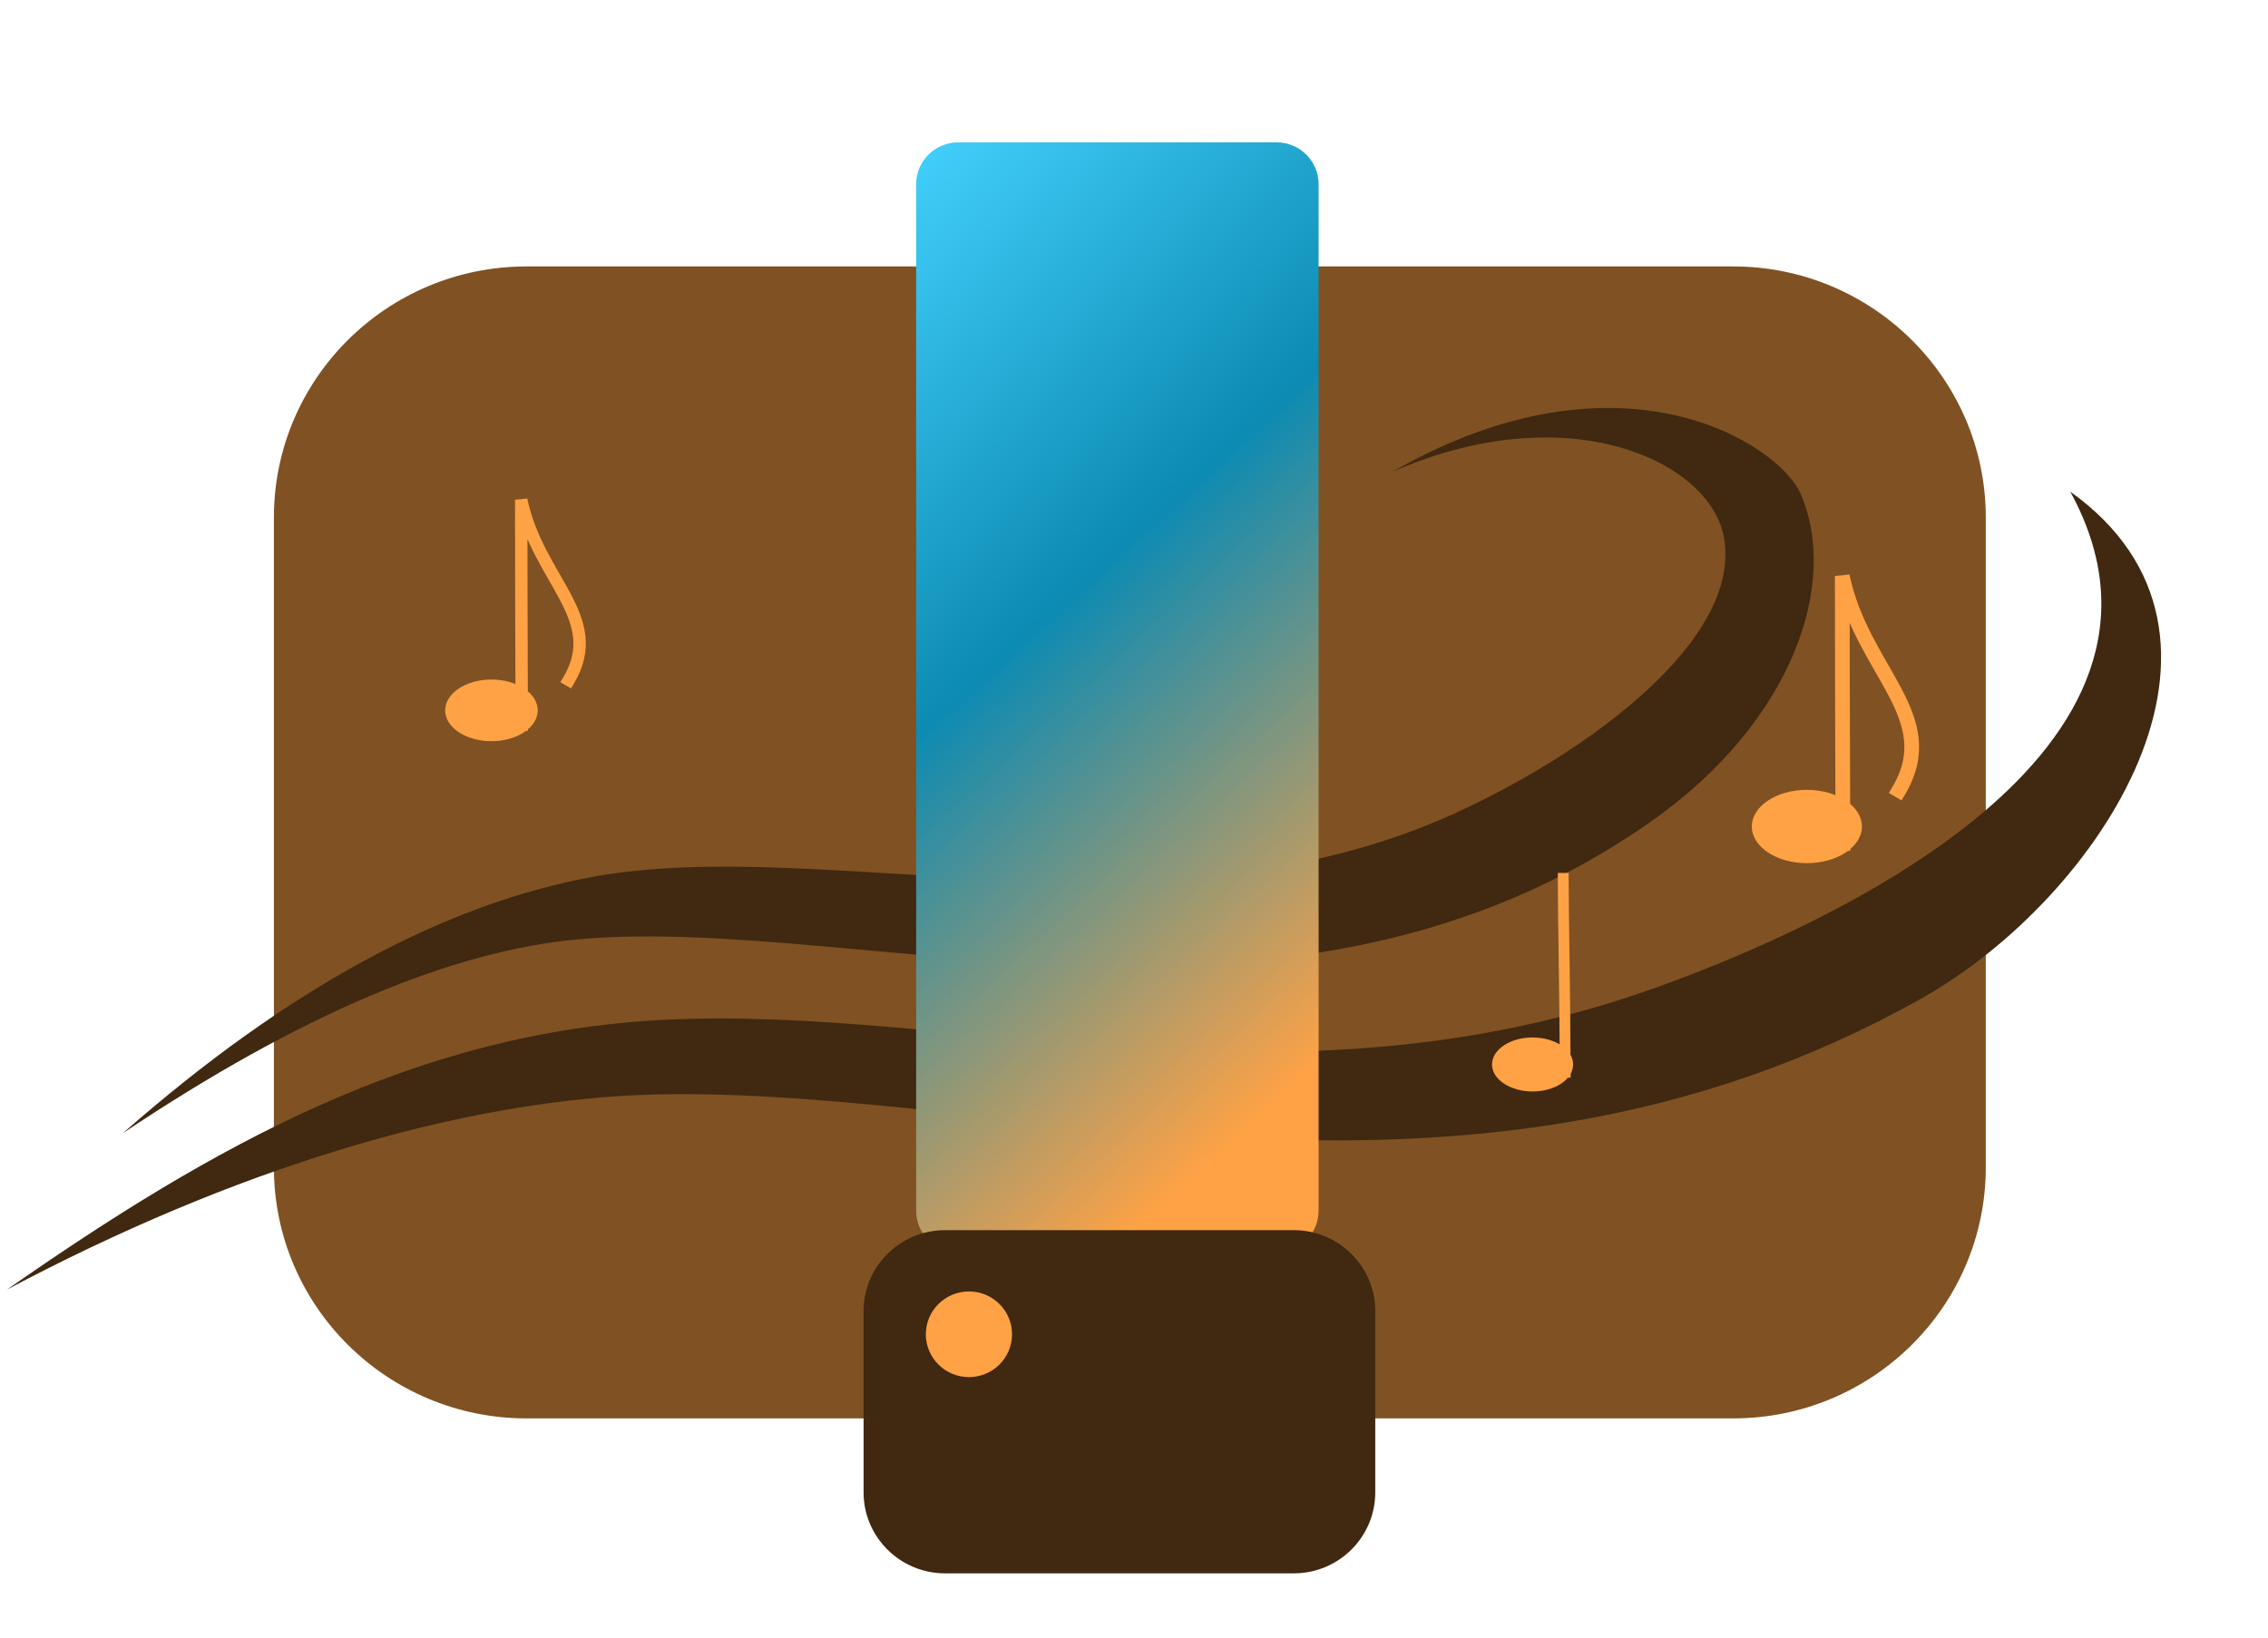
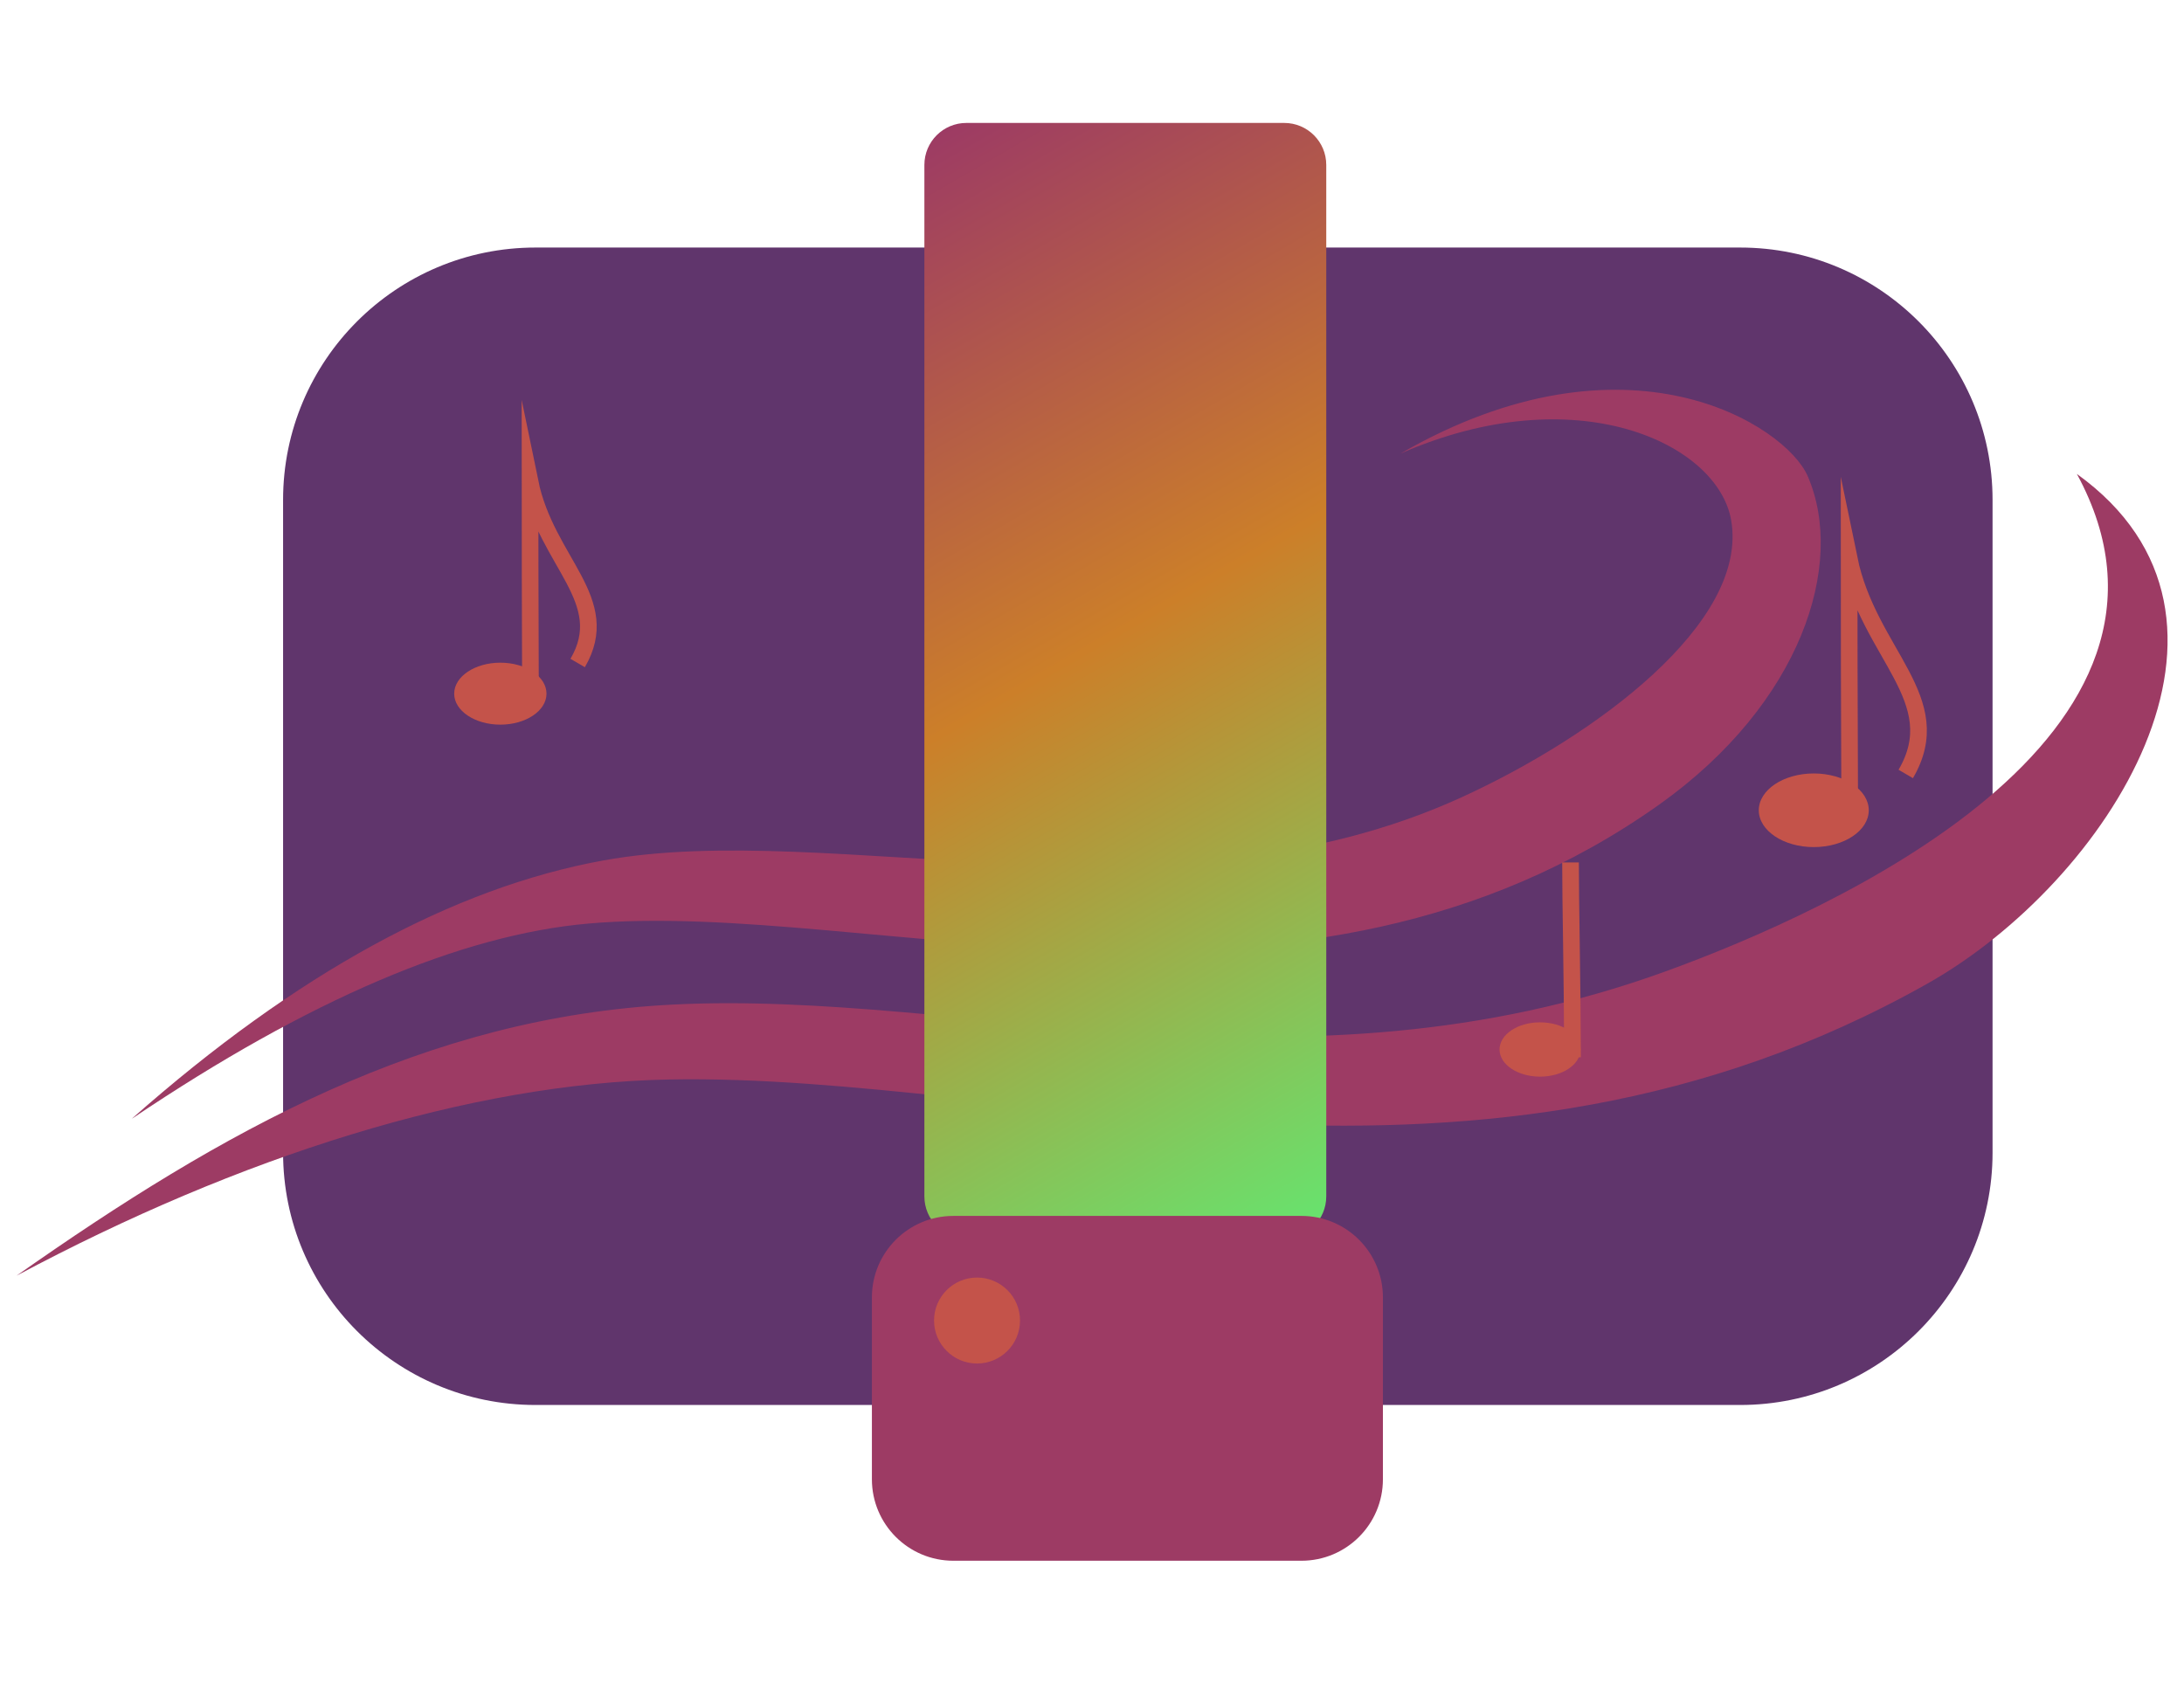
- <svg xmlns="http://www.w3.org/2000/svg" width="324pt" height="234pt" viewBox="0 0 324 234">
+ <svg xmlns="http://www.w3.org/2000/svg" id="Layer_1" viewBox="0 0 131.08 101.07">
  <defs>
-     <linearGradient id="gradient0" gradientUnits="objectBoundingBox" x1="0.269" y1="-0.116" x2="0.634" y2="0.97" spreadMethod="pad">
-       <stop stop-color="#45d3ff" offset="0" stop-opacity="1" />
-       <stop stop-color="#0c8bb3" offset="0.463" stop-opacity="1" />
-       <stop stop-color="#ffa245" offset="0.99" stop-opacity="1" />
+     <style>.cls-1{fill:none;stroke:#c4534a;stroke-miterlimit:10;}.cls-2,.cls-3{fill:#9d3b64;}.cls-4{fill:#c4534a;}.cls-5{fill:#60356c;}.cls-6{fill:url(#linear-gradient);}.cls-3{fill-rule:evenodd;}</style>
+     <linearGradient id="linear-gradient" x1="50.49" y1="11.33" x2="84.59" y2="70.39" gradientTransform="matrix(1, 0, 0, 1, 0, 0)" gradientUnits="userSpaceOnUse">
+       <stop offset="0" stop-color="#9d3b64" />
+       <stop offset=".46" stop-color="#cc7f29" />
+       <stop offset=".99" stop-color="#69e16d" />
    </linearGradient>
  </defs>
-   <rect id="shape04" transform="matrix(2.383576 0 0 2.369134 39.12816 38.0708)" fill="#805122" fill-rule="evenodd" width="102.6" height="69.48" rx="15.147" ry="15.147" />
-   <path id="shape21" transform="matrix(2.383576 0 0 2.369135 17.55496 58.30012)" fill="#402811" fill-rule="evenodd" d="M0 43.738C10.59 36.61 19.718 32.71 27.383 32.037C44.384 30.546 70.205 40.122 91.641 24.901C100.186 18.833 102.85 10.453 100.551 5.172C99.236 2.153 89.746 -4.03 76.113 3.836C86.648 -0.797 95.158 3.207 95.963 7.827C97.037 13.983 87.8 20.805 79.763 24.477C62.225 32.491 42.093 25.757 28.283 28.257C19.253 29.892 9.825 35.052 0 43.738Z" />
-   <path id="shape011" transform="matrix(3.001531 0 0 2.369134 0.9878405 70.25262)" fill="#402811" fill-rule="evenodd" d="M0 48.13C10.59 41.002 21.601 36.575 31.125 36.352C48.186 35.953 69.653 45.813 91.089 30.592C99.634 24.524 107.795 8.681 98.205 0C105.001 15.731 86.618 26.2 78.581 29.872C61.043 37.886 45.346 30.986 31.339 31.852C19.449 32.587 9.825 39.444 0 48.13Z" />
-   <rect id="shape4" transform="matrix(2.383576 0 0 2.369135 130.8781 20.34)" fill="url(#gradient0)" fill-rule="evenodd" width="24.12" height="66.96" rx="2.52" ry="2.52" />
-   <rect id="shape5" transform="matrix(2.538067 0 0 2.522689 123.3698 175.7789)" fill="#402811" fill-rule="evenodd" width="28.8" height="19.44" rx="4.59" ry="4.59" />
-   <circle id="shape0131" transform="matrix(-1.053493 0 0 1.04711 144.5772 184.5369)" r="5.845" cx="5.845" cy="5.845" fill="#ffa245" fill-rule="evenodd" stroke="#000000" stroke-opacity="0" stroke-width="0" stroke-linecap="square" stroke-linejoin="bevel" />
-   <ellipse id="shape6" transform="matrix(2.161075 0 0 1.882468 63.59281 97.09996)" rx="3.06" ry="2.34" cx="3.06" cy="2.34" fill="#ffa245" fill-rule="evenodd" stroke="#000000" stroke-opacity="0" stroke-width="0" stroke-linecap="square" stroke-linejoin="bevel" />
-   <path id="shape7" transform="matrix(2.383576 0 0 2.369135 74.45887 71.4067)" fill="none" stroke="#ffa245" stroke-width="0.742" stroke-linecap="square" stroke-linejoin="miter" stroke-miterlimit="2" d="M0.032 13.569C0.011 7.451 0 2.928 0 0C0.995 4.819 5.059 7.102 2.855 10.873" />
-   <ellipse id="shape0141" transform="matrix(2.570226 0 0 2.23887 250.2578 112.8621)" rx="3.06" ry="2.34" cx="3.06" cy="2.34" fill="#ffa245" fill-rule="evenodd" stroke="#000000" stroke-opacity="0" stroke-width="0" stroke-linecap="square" stroke-linejoin="bevel" />
-   <path id="shape111" transform="matrix(2.834852 0 0 2.817677 263.1811 82.30444)" fill="none" stroke="#ffa245" stroke-width="0.742" stroke-linecap="square" stroke-linejoin="miter" stroke-miterlimit="2" d="M0.032 13.569C0.011 7.451 0 2.928 0 0C0.995 4.819 5.059 7.102 2.855 10.873" />
-   <ellipse id="shape0151" transform="matrix(1.893119 0 0 1.649057 213.1455 148.2455)" rx="3.06" ry="2.34" cx="3.06" cy="2.34" fill="#ffa245" fill-rule="evenodd" stroke="#000000" stroke-opacity="0" stroke-width="0" stroke-linecap="square" stroke-linejoin="bevel" />
-   <path id="shape1111" transform="matrix(2.088032 0 0 2.075381 223.3198 125.5038)" fill="none" stroke="#ffa245" stroke-width="0.742" stroke-linecap="square" stroke-linejoin="miter" stroke-miterlimit="2" d="M0.135 13.355C0.114 7.237 0 2.928 0 0" />
+   <rect id="shape04" class="cls-5" x="16.99" y="14.86" width="102.6" height="69.48" rx="15.15" ry="15.15" />
+   <path id="shape21" class="cls-3" d="M7.94,67.14c10.59-7.13,19.72-11.03,27.38-11.7,17-1.49,42.82,8.08,64.26-7.14,8.54-6.07,11.21-14.45,8.91-19.73-1.32-3.02-10.8-9.2-24.44-1.34,10.54-4.63,19.04-.63,19.85,3.99,1.07,6.16-8.16,12.98-16.2,16.65-17.54,8.01-37.67,1.28-51.48,3.78-9.03,1.64-18.46,6.8-28.28,15.48Z" />
+   <path id="shape0111" class="cls-3" d="M.99,76.58c13.34-7.13,27.2-11.56,39.19-11.78,21.48-.4,48.52,9.46,75.51-5.76,10.76-6.07,21.04-21.91,8.96-30.59,8.56,15.73-14.59,26.2-24.71,29.87-22.09,8.01-41.85,1.11-59.49,1.98-14.97,.74-27.09,7.59-39.46,16.28Z" />
+   <rect id="shape4" class="cls-6" x="55.48" y="7.38" width="24.12" height="66.96" rx="2.52" ry="2.52" />
+   <rect id="shape5" class="cls-2" x="52.33" y="72.99" width="30.67" height="20.7" rx="4.89" ry="4.89" />
+   <circle id="shape0131" class="cls-4" cx="58.64" cy="79.27" r="2.58" />
+   <ellipse id="shape6" class="cls-4" cx="30.03" cy="41.64" rx="2.77" ry="1.86" />
+   <path id="shape7" class="cls-1" d="M31.84,42.5c-.02-6.12-.03-10.64-.03-13.57,.99,4.82,5.06,7.1,2.86,10.87" />
+   <ellipse id="shape0141" class="cls-4" cx="108.86" cy="48.64" rx="3.3" ry="2.21" />
+   <path id="shape111" class="cls-1" d="M111.02,49.67c-.03-7.28-.04-12.66-.04-16.14,1.18,5.73,6.02,8.45,3.4,12.93" />
+   <ellipse id="shape0151" class="cls-4" cx="92.43" cy="63" rx="2.43" ry="1.63" />
+   <path id="shape111-2" class="cls-1" d="M94.38,63.47c-.02-5.36-.12-9.13-.12-11.7" />
</svg>
